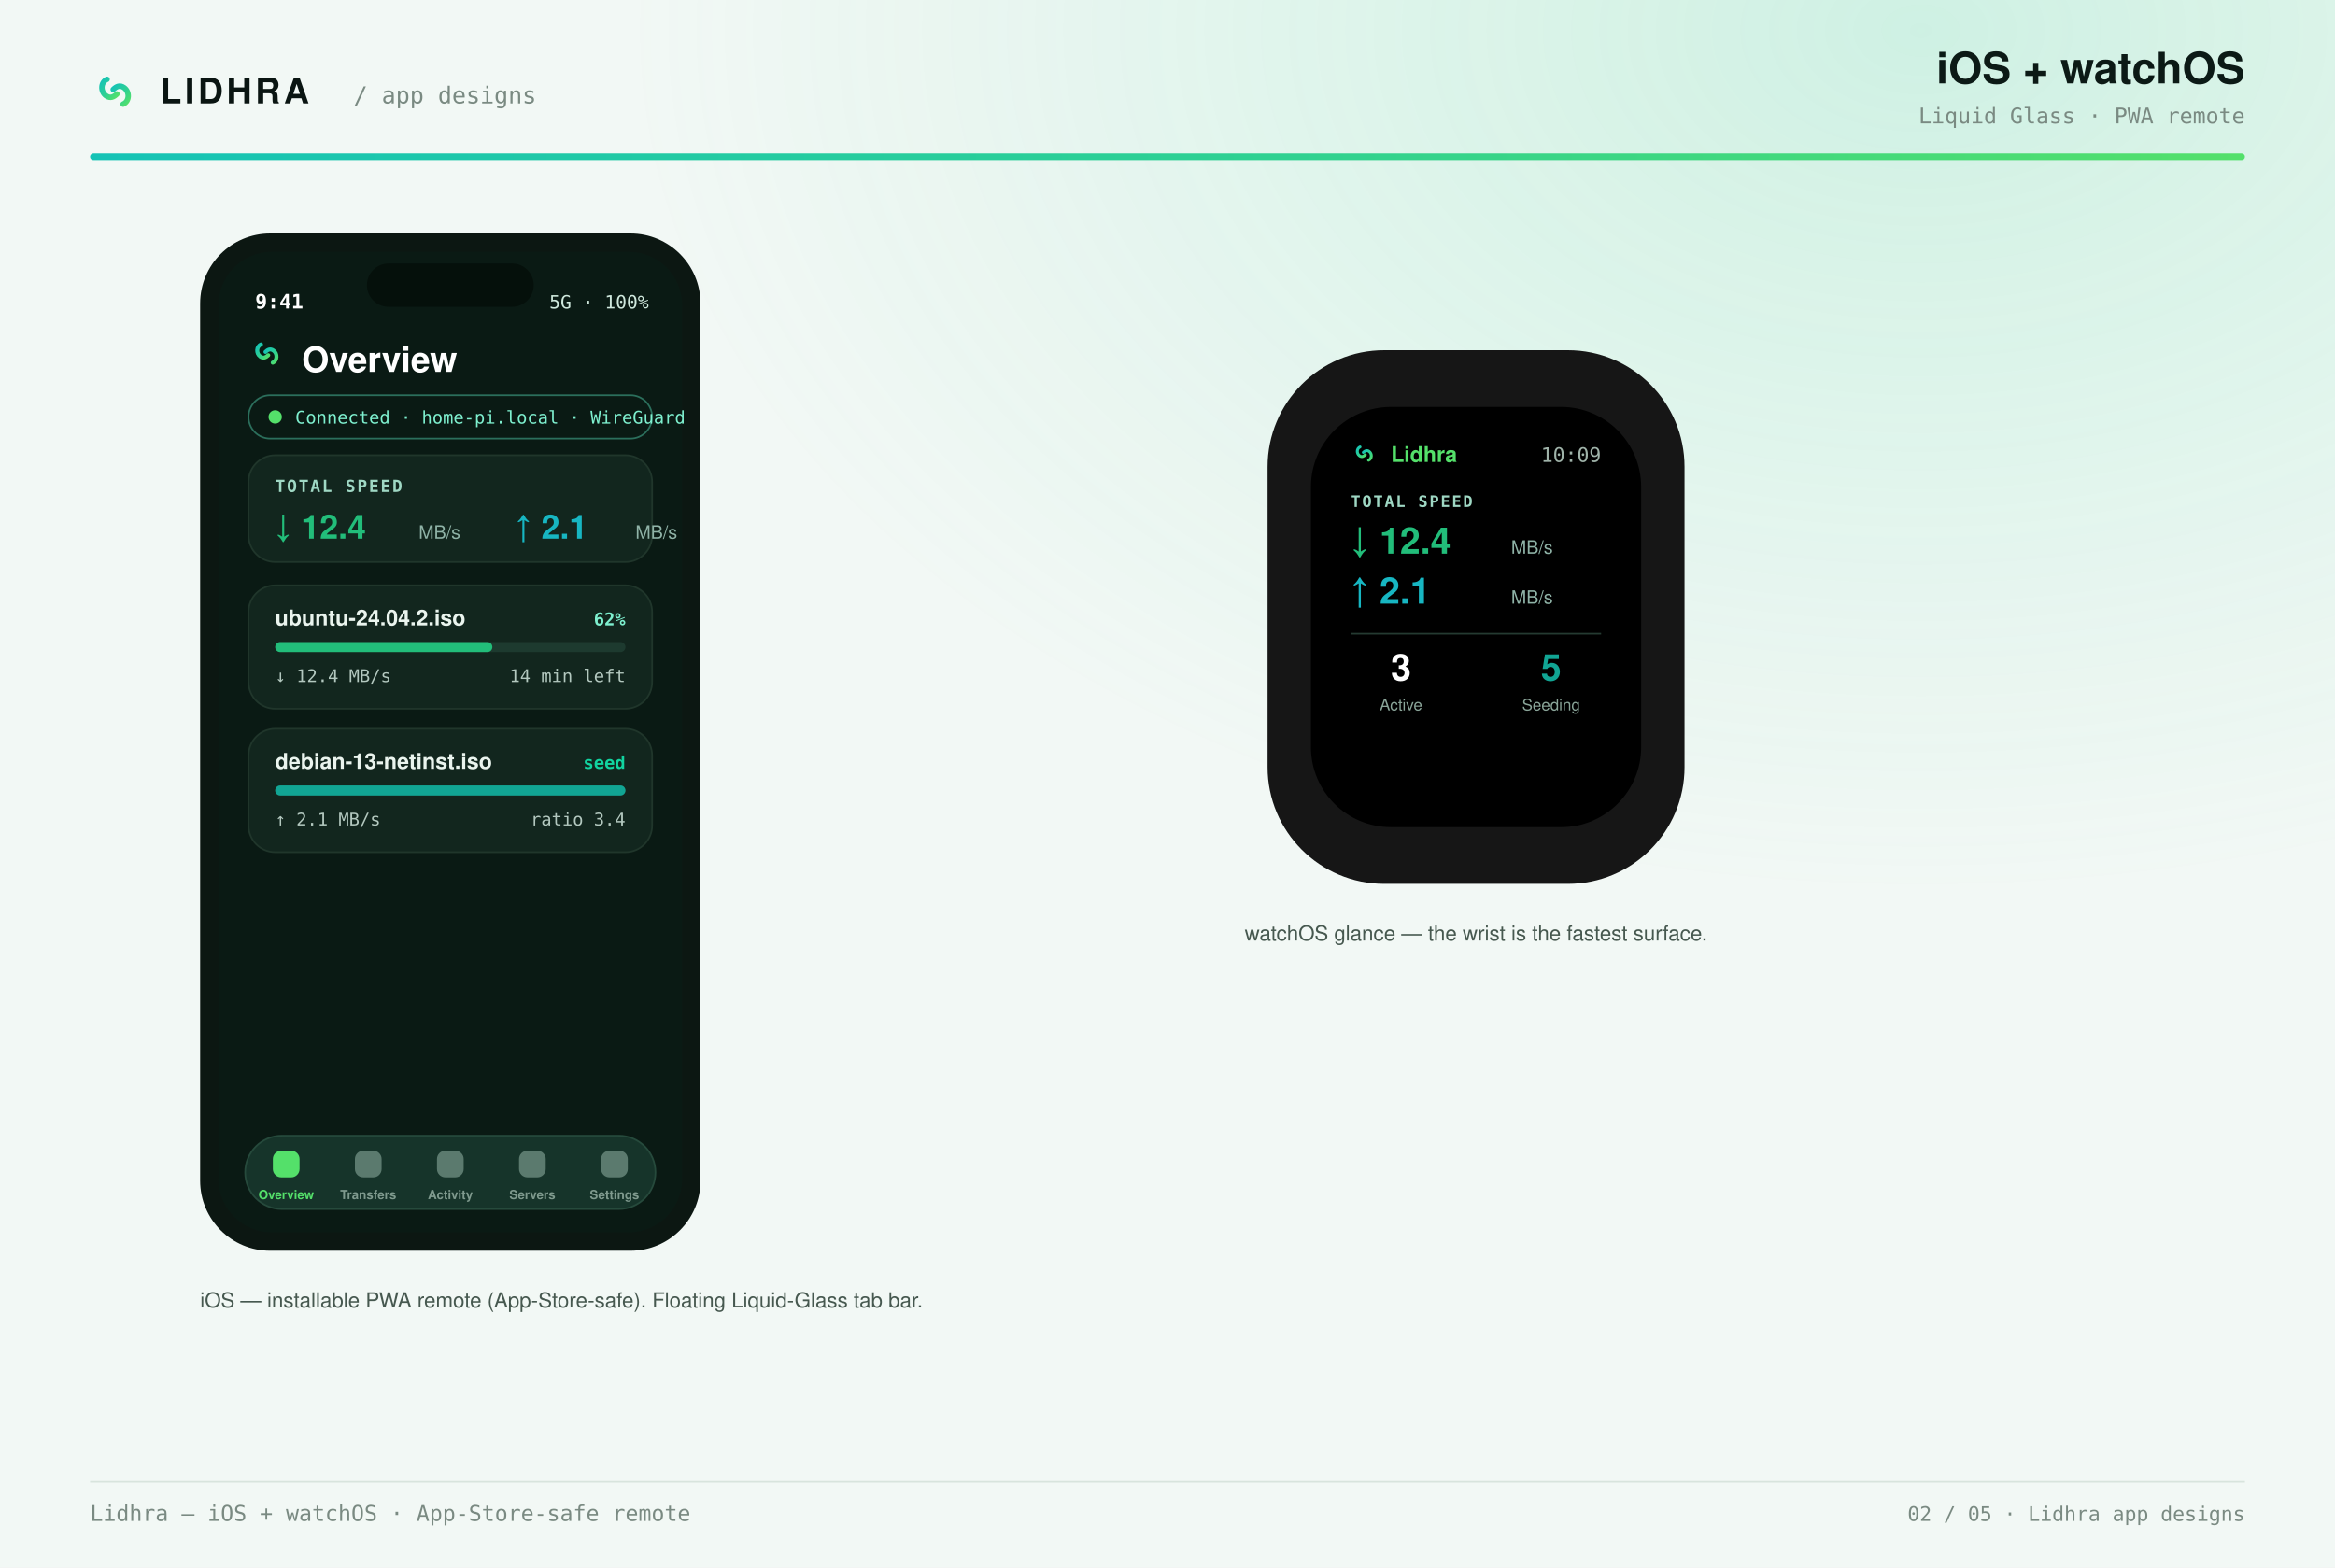
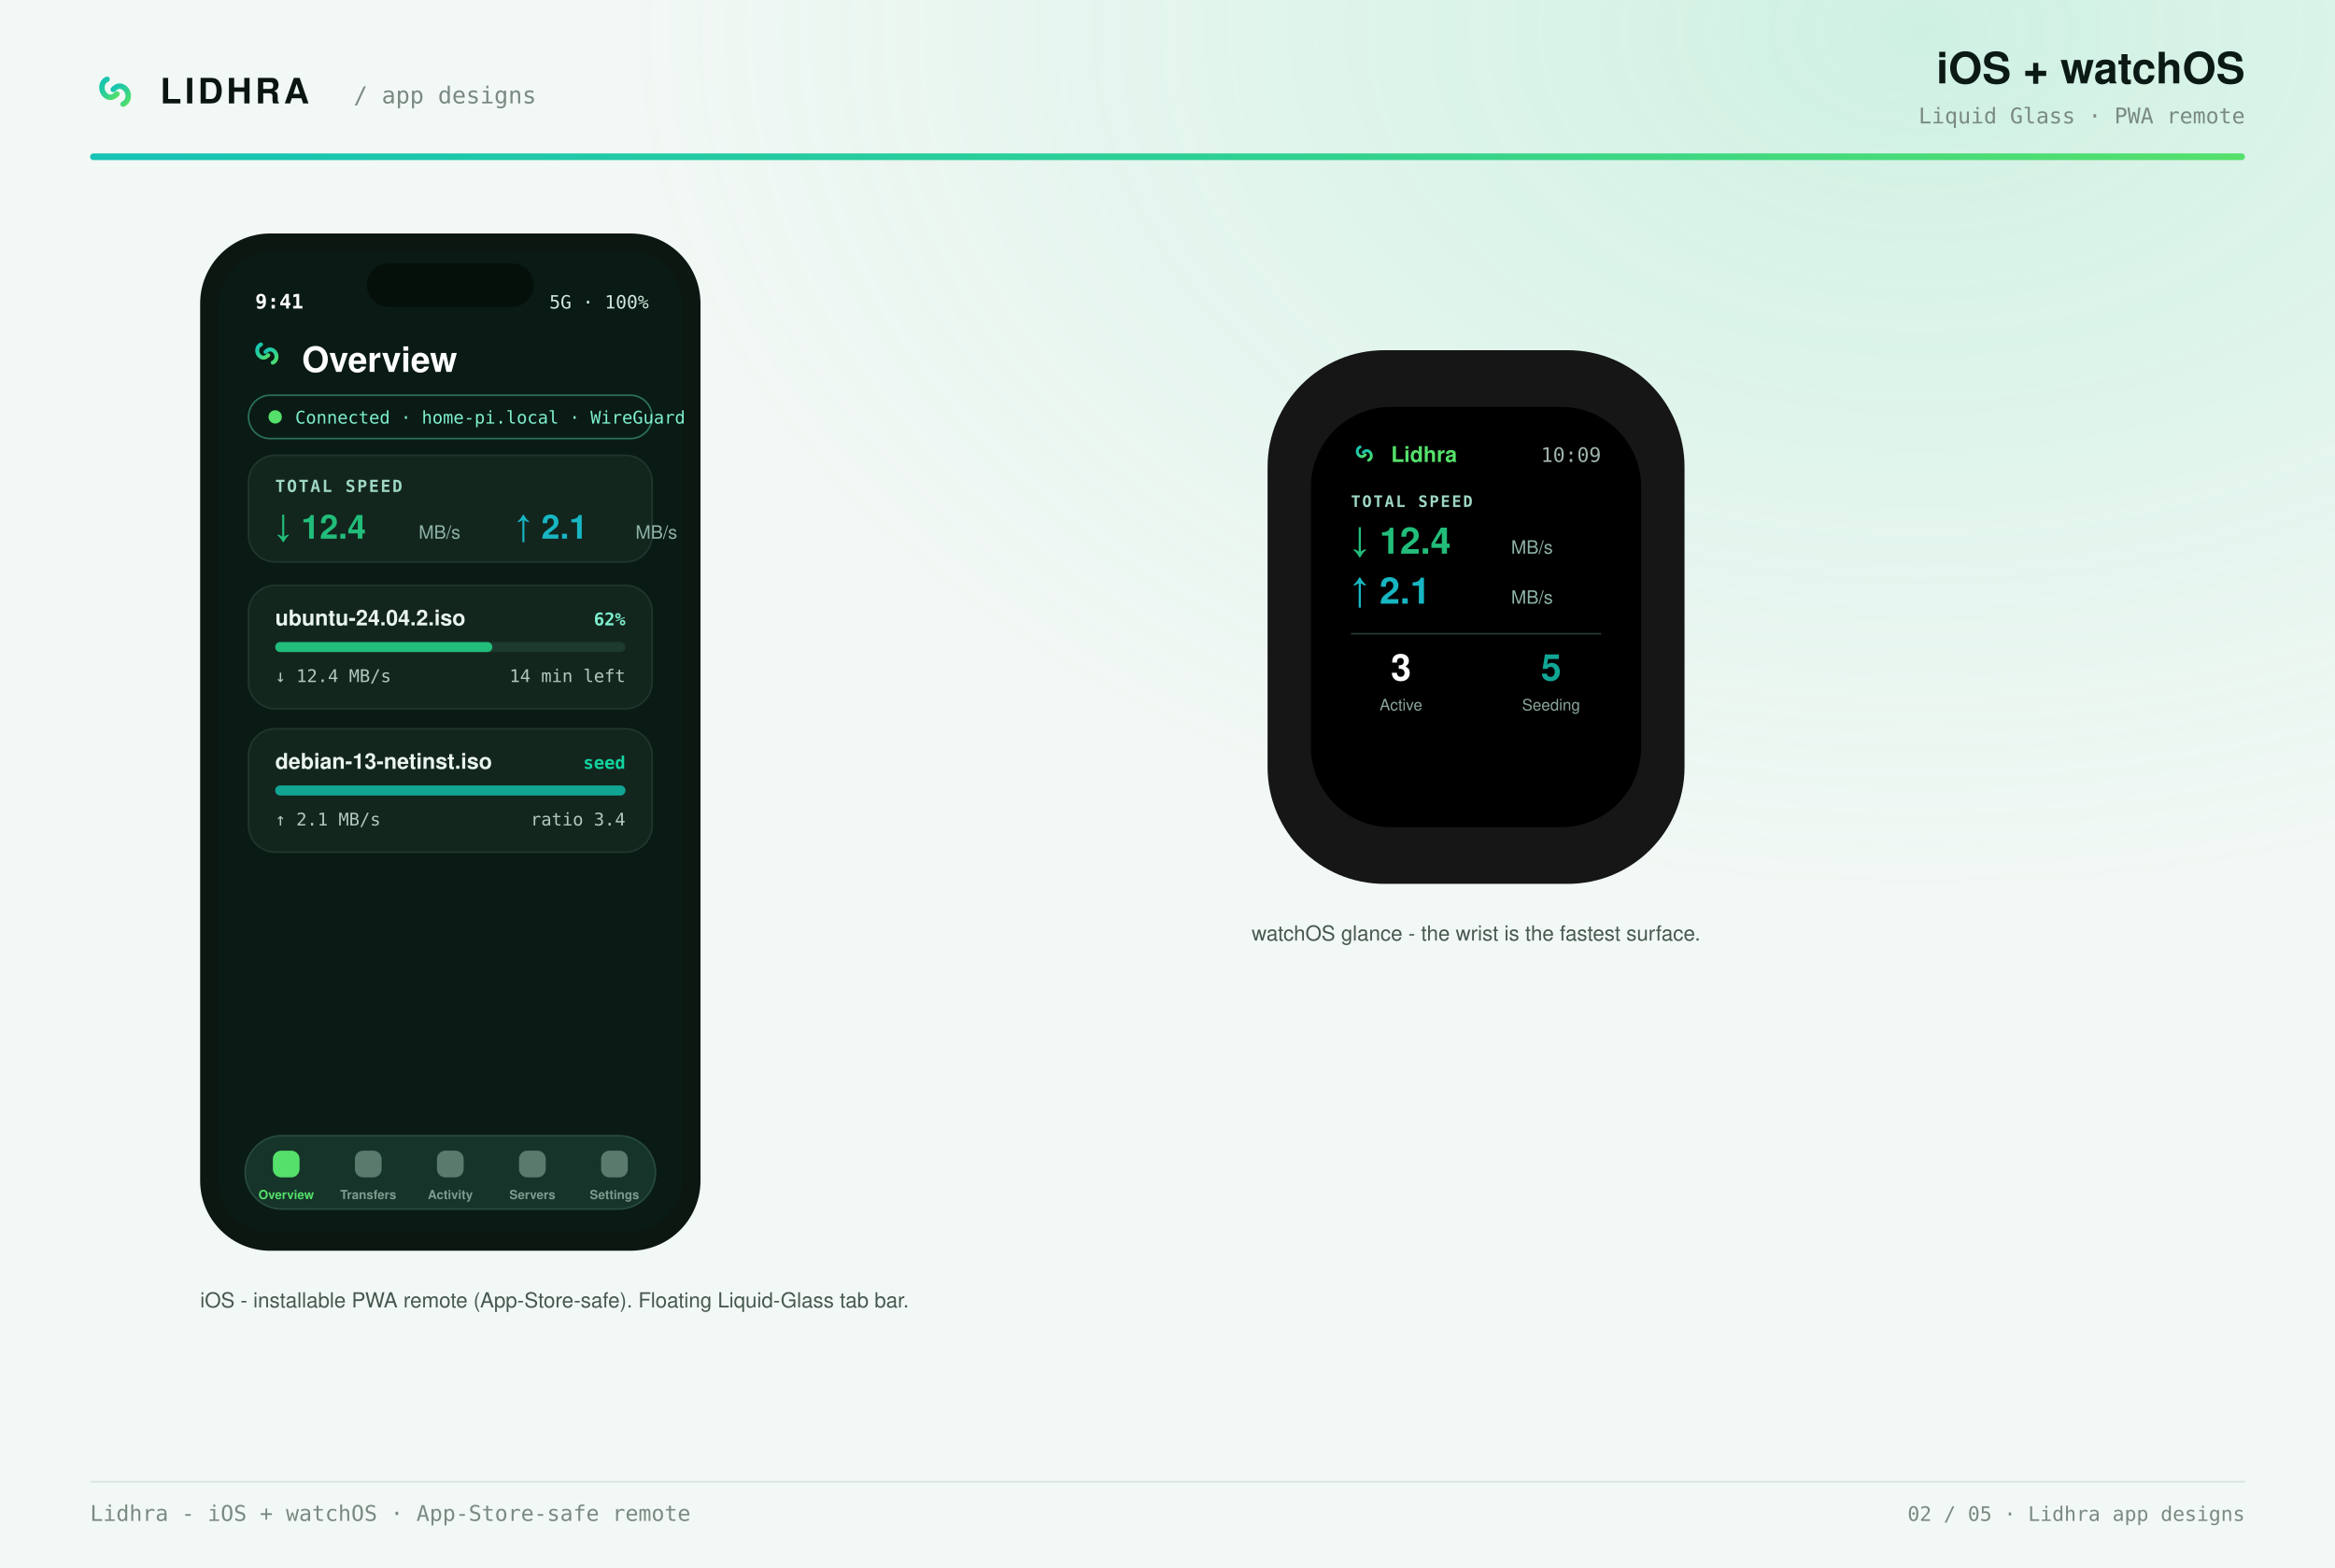
<svg xmlns="http://www.w3.org/2000/svg" width="1400" height="940" viewBox="0 0 1400 940">
  <defs>
    <linearGradient id="lg" x1="0" y1="0" x2="1" y2="1">
      <stop offset="0" stop-color="#15c3b6" />
      <stop offset=".55" stop-color="#2fd191" />
      <stop offset="1" stop-color="#54e06a" />
    </linearGradient>
    <linearGradient id="lgh" x1="0" y1="0" x2="1" y2="0">
      <stop offset="0" stop-color="#15c3b6" />
      <stop offset=".55" stop-color="#2fd191" />
      <stop offset="1" stop-color="#54e06a" />
    </linearGradient>
    <radialGradient id="glow" cx="82%" cy="2%" r="55%">
      <stop offset="0" stop-color="#2fd191" stop-opacity=".18" />
      <stop offset="1" stop-color="#2fd191" stop-opacity="0" />
    </radialGradient>
  </defs>
  <rect x="0" y="0" width="1400" height="940" rx="0" fill="#f2f8f5" />
  <rect x="0" y="0" width="1400" height="940" rx="0" fill="url(#glow)" />
  <g transform="translate(54,40) scale(0.02929688)" fill="none" stroke="url(#lg)" stroke-width="112" stroke-linecap="round" stroke-linejoin="round">
    <path d="M 348 258 C 214 315, 210 510, 326 594 C 414 658, 490 618, 550 558" />
    <path d="M 676 766 C 810 709, 814 514, 698 430 C 610 366, 534 406, 474 466" />
  </g>
  <text x="96" y="62" font-family="Helvetica Neue, Helvetica, Arial, sans-serif" font-size="21" font-weight="800" fill="#0a1512" letter-spacing="2">LIDHRA</text>
  <text x="212" y="62" font-family="Menlo, Consolas, monospace" font-size="14" font-weight="500" fill="#7a8a82">/ app designs</text>
  <text x="1346" y="50" font-family="Helvetica Neue, Helvetica, Arial, sans-serif" font-size="26" font-weight="800" fill="#0c1a16" text-anchor="end">iOS + watchOS</text>
  <text x="1346" y="74" font-family="Menlo, Consolas, monospace" font-size="13" font-weight="500" fill="#7a8a82" text-anchor="end">Liquid Glass · PWA remote</text>
  <rect x="54" y="92" width="1292" height="4" rx="2" fill="url(#lgh)" />
  <g>
    <rect x="120" y="140" width="300" height="610" rx="42" fill="#0c1712" />
    <rect x="131" y="151" width="278" height="588" rx="32" fill="#0a1a14" />
    <rect x="220.0" y="158" width="100" height="26" rx="13" fill="#05100b" />
    <text x="153" y="185" font-family="Menlo, Consolas, monospace" font-size="12" font-weight="700" fill="#fff">9:41</text>
    <text x="389" y="185" font-family="Menlo, Consolas, monospace" font-size="11" font-weight="500" fill="#cfe8dd" text-anchor="end">5G · 100%</text>
    <g transform="translate(149,201) scale(0.02148438)" fill="none" stroke="url(#lg)" stroke-width="112" stroke-linecap="round" stroke-linejoin="round">
      <path d="M 348 258 C 214 315, 210 510, 326 594 C 414 658, 490 618, 550 558" />
      <path d="M 676 766 C 810 709, 814 514, 698 430 C 610 366, 534 406, 474 466" />
    </g>
    <text x="181" y="223" font-family="Helvetica Neue, Helvetica, Arial, sans-serif" font-size="21" font-weight="700" fill="#fff">Overview</text>
    <rect x="149" y="237" width="242" height="26" rx="13" fill="none" stroke="#2b6f5c" stroke-width="1" />
    <circle cx="165" cy="250" r="4" fill="#54e06a" />
    <text x="177" y="254" font-family="Menlo, Consolas, monospace" font-size="10.5" font-weight="500" fill="#7ef0cf">Connected · home-pi.local · WireGuard</text>
    <rect x="149" y="273" width="242" height="64" rx="16" fill="#12261e" stroke="#20362b" stroke-width="1" />
    <text x="165" y="295" font-family="Menlo, Consolas, monospace" font-size="10" font-weight="600" fill="#9fd8c4" letter-spacing="1">TOTAL SPEED</text>
    <text x="165" y="323" font-family="Helvetica Neue, Helvetica, Arial, sans-serif" font-size="20" font-weight="800" fill="#22bd7a">↓ 12.4</text>
    <text x="251" y="323" font-family="Helvetica Neue, Helvetica, Arial, sans-serif" font-size="11" font-weight="500" fill="#8fb3a7">MB/s</text>
    <text x="309" y="323" font-family="Helvetica Neue, Helvetica, Arial, sans-serif" font-size="20" font-weight="800" fill="#17b6c2">↑ 2.1</text>
    <text x="381" y="323" font-family="Helvetica Neue, Helvetica, Arial, sans-serif" font-size="11" font-weight="500" fill="#8fb3a7">MB/s</text>
    <rect x="149" y="351" width="242" height="74" rx="16" fill="#12261e" stroke="#20362b" stroke-width="1" />
    <text x="165" y="375" font-family="Helvetica Neue, Helvetica, Arial, sans-serif" font-size="13" font-weight="600" fill="#eaf4ee">ubuntu-24.04.2.iso</text>
    <text x="375" y="375" font-family="Menlo, Consolas, monospace" font-size="10.5" font-weight="600" fill="#7ef0cf" text-anchor="end">62%</text>
    <rect x="165" y="385" width="210" height="6" rx="3.0" fill="#1d3a2f" />
    <rect x="165" y="385" width="130.2" height="6" rx="3.0" fill="#22bd7a" />
    <text x="165" y="409" font-family="Menlo, Consolas, monospace" font-size="10.5" font-weight="400" fill="#b3c8bf">↓ 12.4 MB/s</text>
    <text x="375" y="409" font-family="Menlo, Consolas, monospace" font-size="10.5" font-weight="400" fill="#b3c8bf" text-anchor="end">14 min left</text>
    <rect x="149" y="437" width="242" height="74" rx="16" fill="#12261e" stroke="#20362b" stroke-width="1" />
    <text x="165" y="461" font-family="Helvetica Neue, Helvetica, Arial, sans-serif" font-size="13" font-weight="600" fill="#eaf4ee">debian-13-netinst.iso</text>
    <text x="375" y="461" font-family="Menlo, Consolas, monospace" font-size="10.5" font-weight="600" fill="#11d4a0" text-anchor="end">seed</text>
    <rect x="165" y="471" width="210" height="6" rx="3.0" fill="#1d3a2f" />
    <rect x="165" y="471" width="210.0" height="6" rx="3.0" fill="#11a594" />
    <text x="165" y="495" font-family="Menlo, Consolas, monospace" font-size="10.5" font-weight="400" fill="#b3c8bf">↑ 2.1 MB/s</text>
    <text x="375" y="495" font-family="Menlo, Consolas, monospace" font-size="10.5" font-weight="400" fill="#b3c8bf" text-anchor="end">ratio 3.4</text>
    <rect x="147" y="681" width="246" height="44" rx="22" fill="#16342a" stroke="#264a3c" stroke-width="1" />
    <rect x="163.6" y="690" width="16" height="16" rx="5" fill="#54e06a" />
    <text x="171.6" y="719" font-family="Helvetica Neue, Helvetica, Arial, sans-serif" font-size="7.5" font-weight="600" fill="#54e06a" text-anchor="middle">Overview</text>
    <rect x="212.8" y="690" width="16" height="16" rx="5" fill="#5b7a6e" />
    <text x="220.8" y="719" font-family="Helvetica Neue, Helvetica, Arial, sans-serif" font-size="7.5" font-weight="600" fill="#7f9a8e" text-anchor="middle">Transfers</text>
    <rect x="262.0" y="690" width="16" height="16" rx="5" fill="#5b7a6e" />
    <text x="270.0" y="719" font-family="Helvetica Neue, Helvetica, Arial, sans-serif" font-size="7.5" font-weight="600" fill="#7f9a8e" text-anchor="middle">Activity</text>
    <rect x="311.2" y="690" width="16" height="16" rx="5" fill="#5b7a6e" />
    <text x="319.2" y="719" font-family="Helvetica Neue, Helvetica, Arial, sans-serif" font-size="7.5" font-weight="600" fill="#7f9a8e" text-anchor="middle">Servers</text>
    <rect x="360.4" y="690" width="16" height="16" rx="5" fill="#5b7a6e" />
    <text x="368.4" y="719" font-family="Helvetica Neue, Helvetica, Arial, sans-serif" font-size="7.5" font-weight="600" fill="#7f9a8e" text-anchor="middle">Settings</text>
-     <text x="120" y="784" font-family="Helvetica Neue, Helvetica, Arial, sans-serif" font-size="12.5" font-weight="400" fill="#46584f">iOS — installable PWA remote (App-Store-safe). Floating Liquid-Glass tab bar.</text>
+     <text x="120" y="784" font-family="Helvetica Neue, Helvetica, Arial, sans-serif" font-size="12.5" font-weight="400" fill="#46584f">iOS - installable PWA remote (App-Store-safe). Floating Liquid-Glass tab bar.</text>
    <rect x="760" y="210" width="250" height="320" rx="70" fill="#161616" />
    <rect x="786" y="244" width="198" height="252" rx="48" fill="#000000" />
    <g transform="translate(810,264) scale(0.015625)" fill="none" stroke="url(#lg)" stroke-width="112" stroke-linecap="round" stroke-linejoin="round">
      <path d="M 348 258 C 214 315, 210 510, 326 594 C 414 658, 490 618, 550 558" />
      <path d="M 676 766 C 810 709, 814 514, 698 430 C 610 366, 534 406, 474 466" />
    </g>
    <text x="834" y="277" font-family="Helvetica Neue, Helvetica, Arial, sans-serif" font-size="13" font-weight="700" fill="#54e06a">Lidhra</text>
    <text x="960" y="277" font-family="Menlo, Consolas, monospace" font-size="12" font-weight="500" fill="#9fb3a9" text-anchor="end">10:09</text>
    <text x="810" y="304" font-family="Menlo, Consolas, monospace" font-size="9.5" font-weight="600" fill="#9fd8c4" letter-spacing="1">TOTAL SPEED</text>
    <text x="810" y="332" font-family="Helvetica Neue, Helvetica, Arial, sans-serif" font-size="22" font-weight="800" fill="#22bd7a">↓ 12.4</text>
    <text x="906" y="332" font-family="Helvetica Neue, Helvetica, Arial, sans-serif" font-size="11" font-weight="400" fill="#8fb3a7">MB/s</text>
    <text x="810" y="362" font-family="Helvetica Neue, Helvetica, Arial, sans-serif" font-size="22" font-weight="800" fill="#17b6c2">↑ 2.1</text>
    <text x="906" y="362" font-family="Helvetica Neue, Helvetica, Arial, sans-serif" font-size="11" font-weight="400" fill="#8fb3a7">MB/s</text>
    <line x1="810" y1="380" x2="960" y2="380" stroke="#243a31" />
    <text x="840" y="408" font-family="Helvetica Neue, Helvetica, Arial, sans-serif" font-size="22" font-weight="800" fill="#fff" text-anchor="middle">3</text>
    <text x="840" y="426" font-family="Helvetica Neue, Helvetica, Arial, sans-serif" font-size="9.5" font-weight="400" fill="#8aa599" text-anchor="middle">Active</text>
    <text x="930" y="408" font-family="Helvetica Neue, Helvetica, Arial, sans-serif" font-size="22" font-weight="800" fill="#11a594" text-anchor="middle">5</text>
    <text x="930" y="426" font-family="Helvetica Neue, Helvetica, Arial, sans-serif" font-size="9.5" font-weight="400" fill="#8aa599" text-anchor="middle">Seeding</text>
-     <text x="885.0" y="564" font-family="Helvetica Neue, Helvetica, Arial, sans-serif" font-size="12.5" font-weight="400" fill="#46584f" text-anchor="middle">watchOS glance — the wrist is the fastest surface.</text>
+     <text x="885.0" y="564" font-family="Helvetica Neue, Helvetica, Arial, sans-serif" font-size="12.5" font-weight="400" fill="#46584f" text-anchor="middle">watchOS glance - the wrist is the fastest surface.</text>
  </g>
  <rect x="54" y="888" width="1292" height="1" fill="#d8e4dd" />
-   <text x="54" y="912" font-family="Menlo, Consolas, monospace" font-size="13" font-weight="400" fill="#7a8a82">Lidhra — iOS + watchOS · App-Store-safe remote</text>
+   <text x="54" y="912" font-family="Menlo, Consolas, monospace" font-size="13" font-weight="400" fill="#7a8a82">Lidhra - iOS + watchOS · App-Store-safe remote</text>
  <text x="1346" y="912" font-family="Menlo, Consolas, monospace" font-size="12" font-weight="500" fill="#7a8a82" text-anchor="end">02 / 05  ·  Lidhra app designs</text>
</svg>
